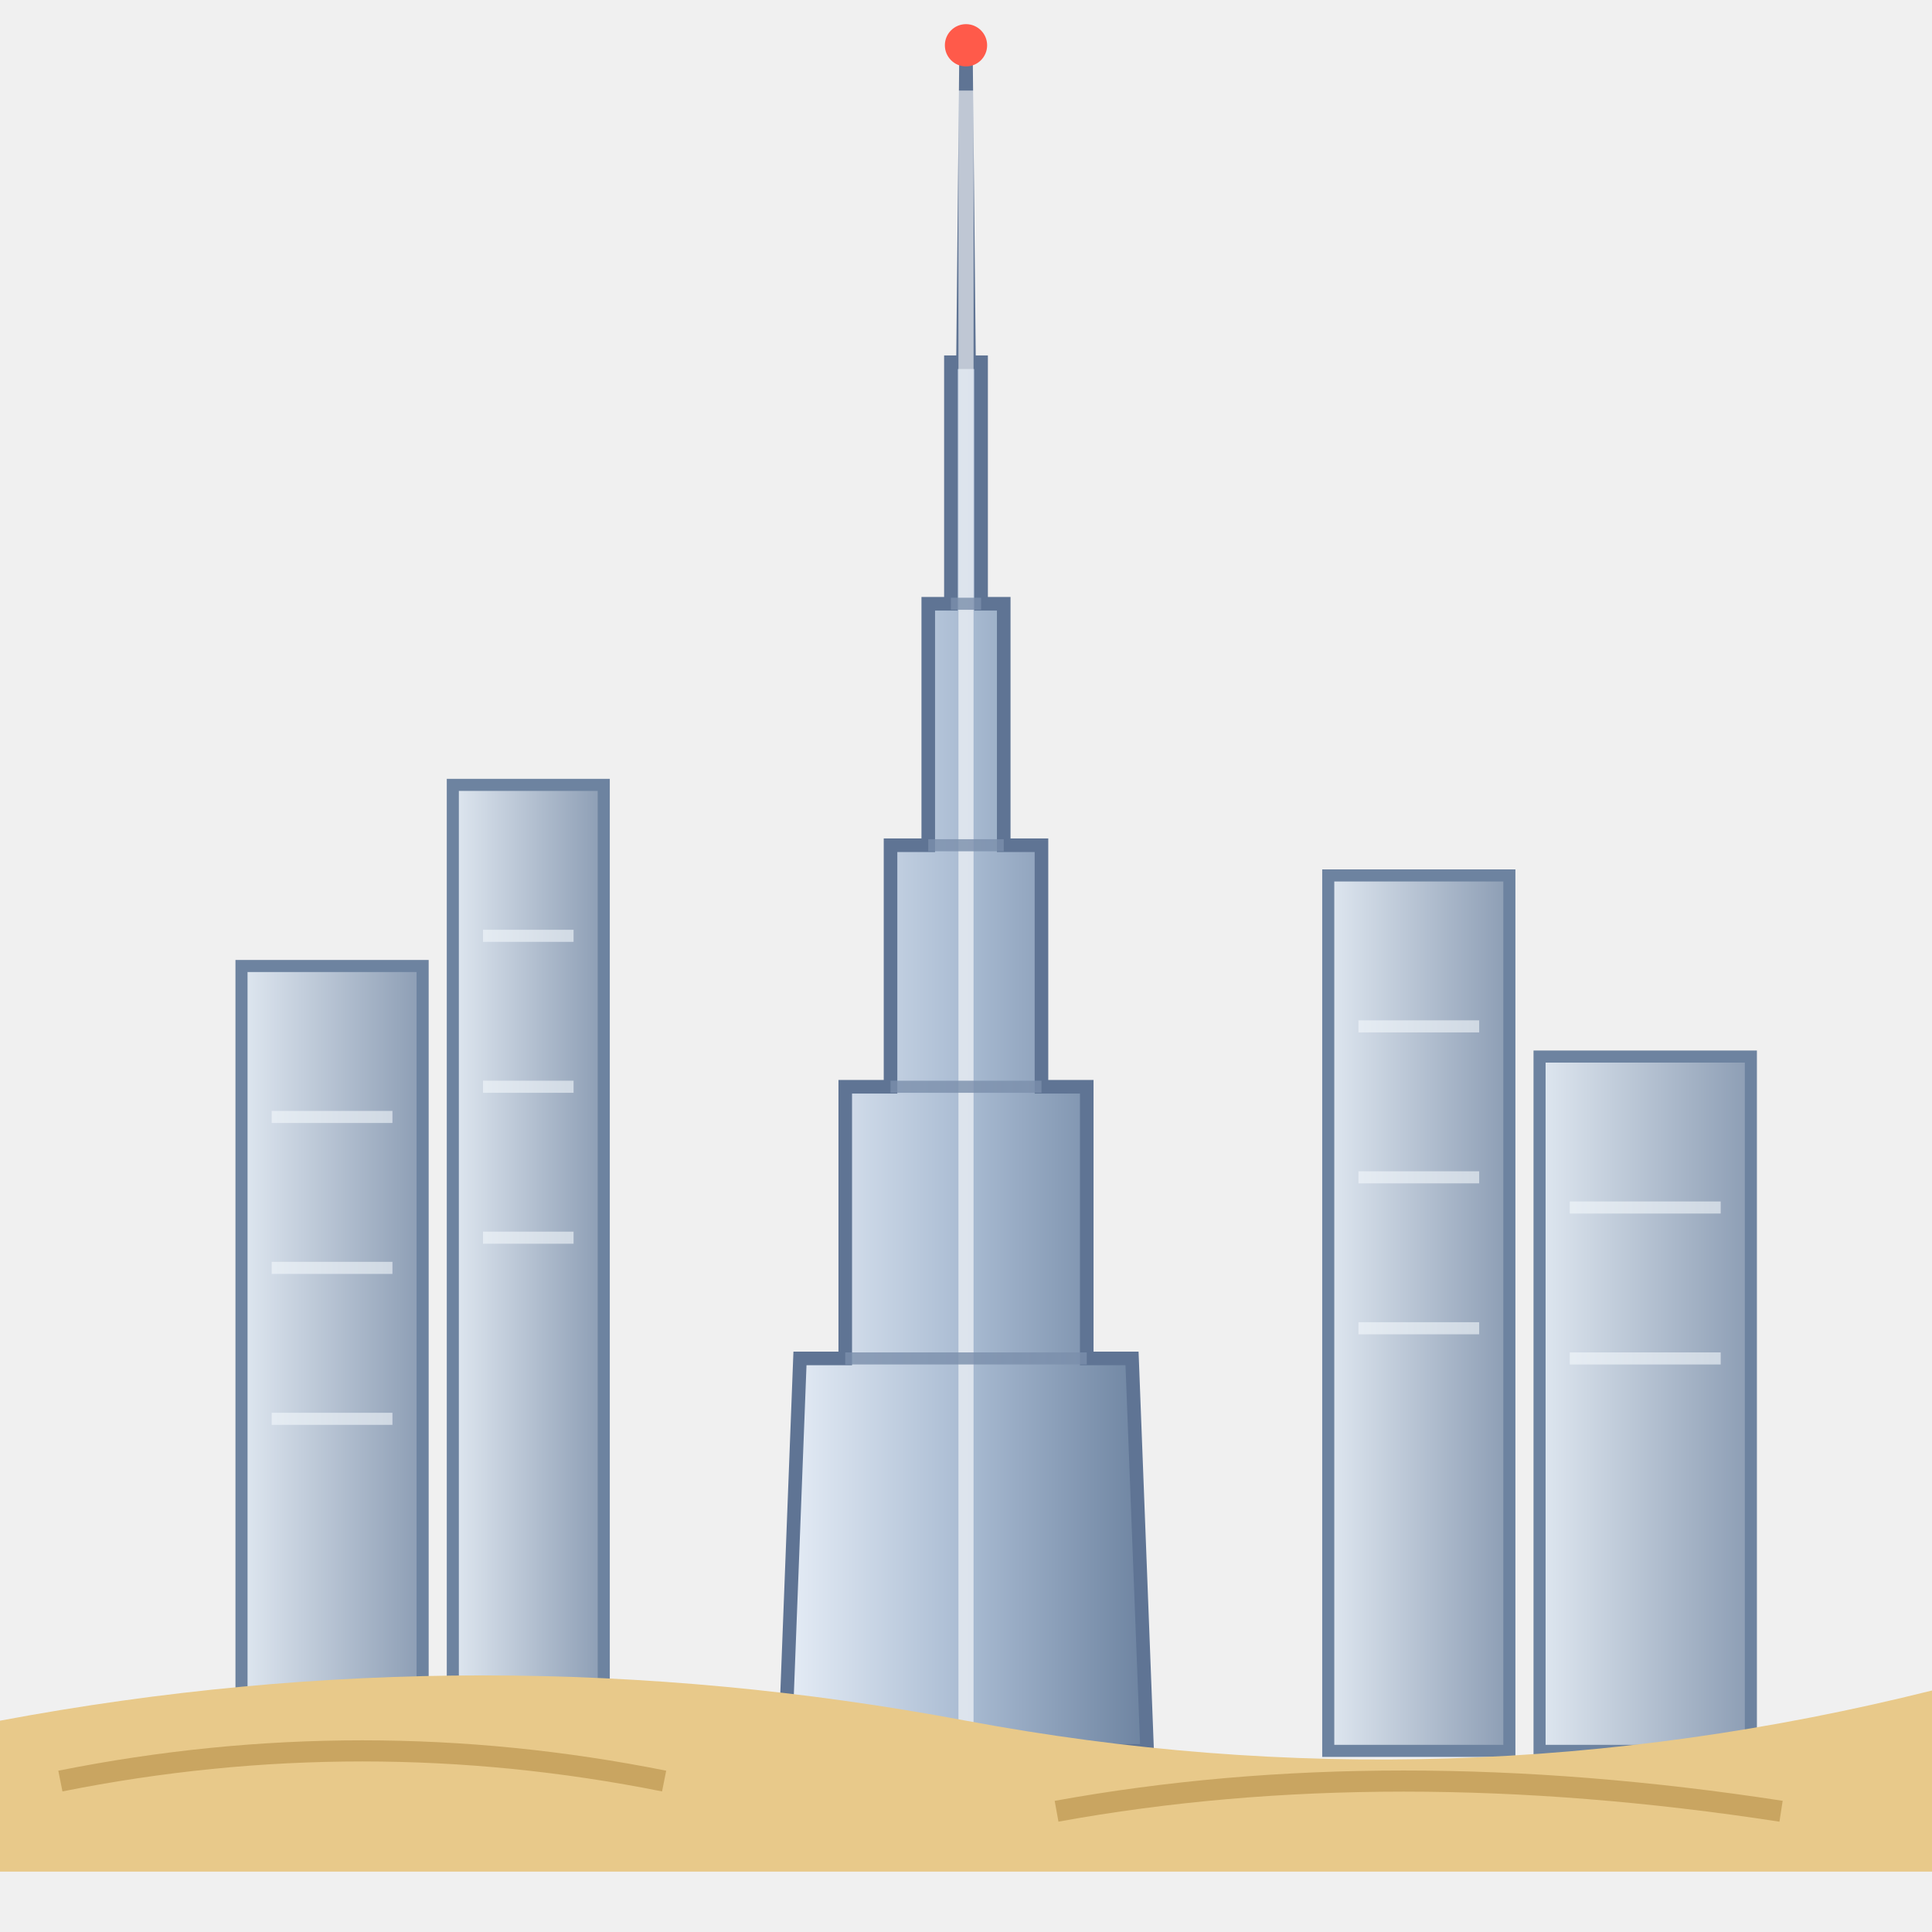
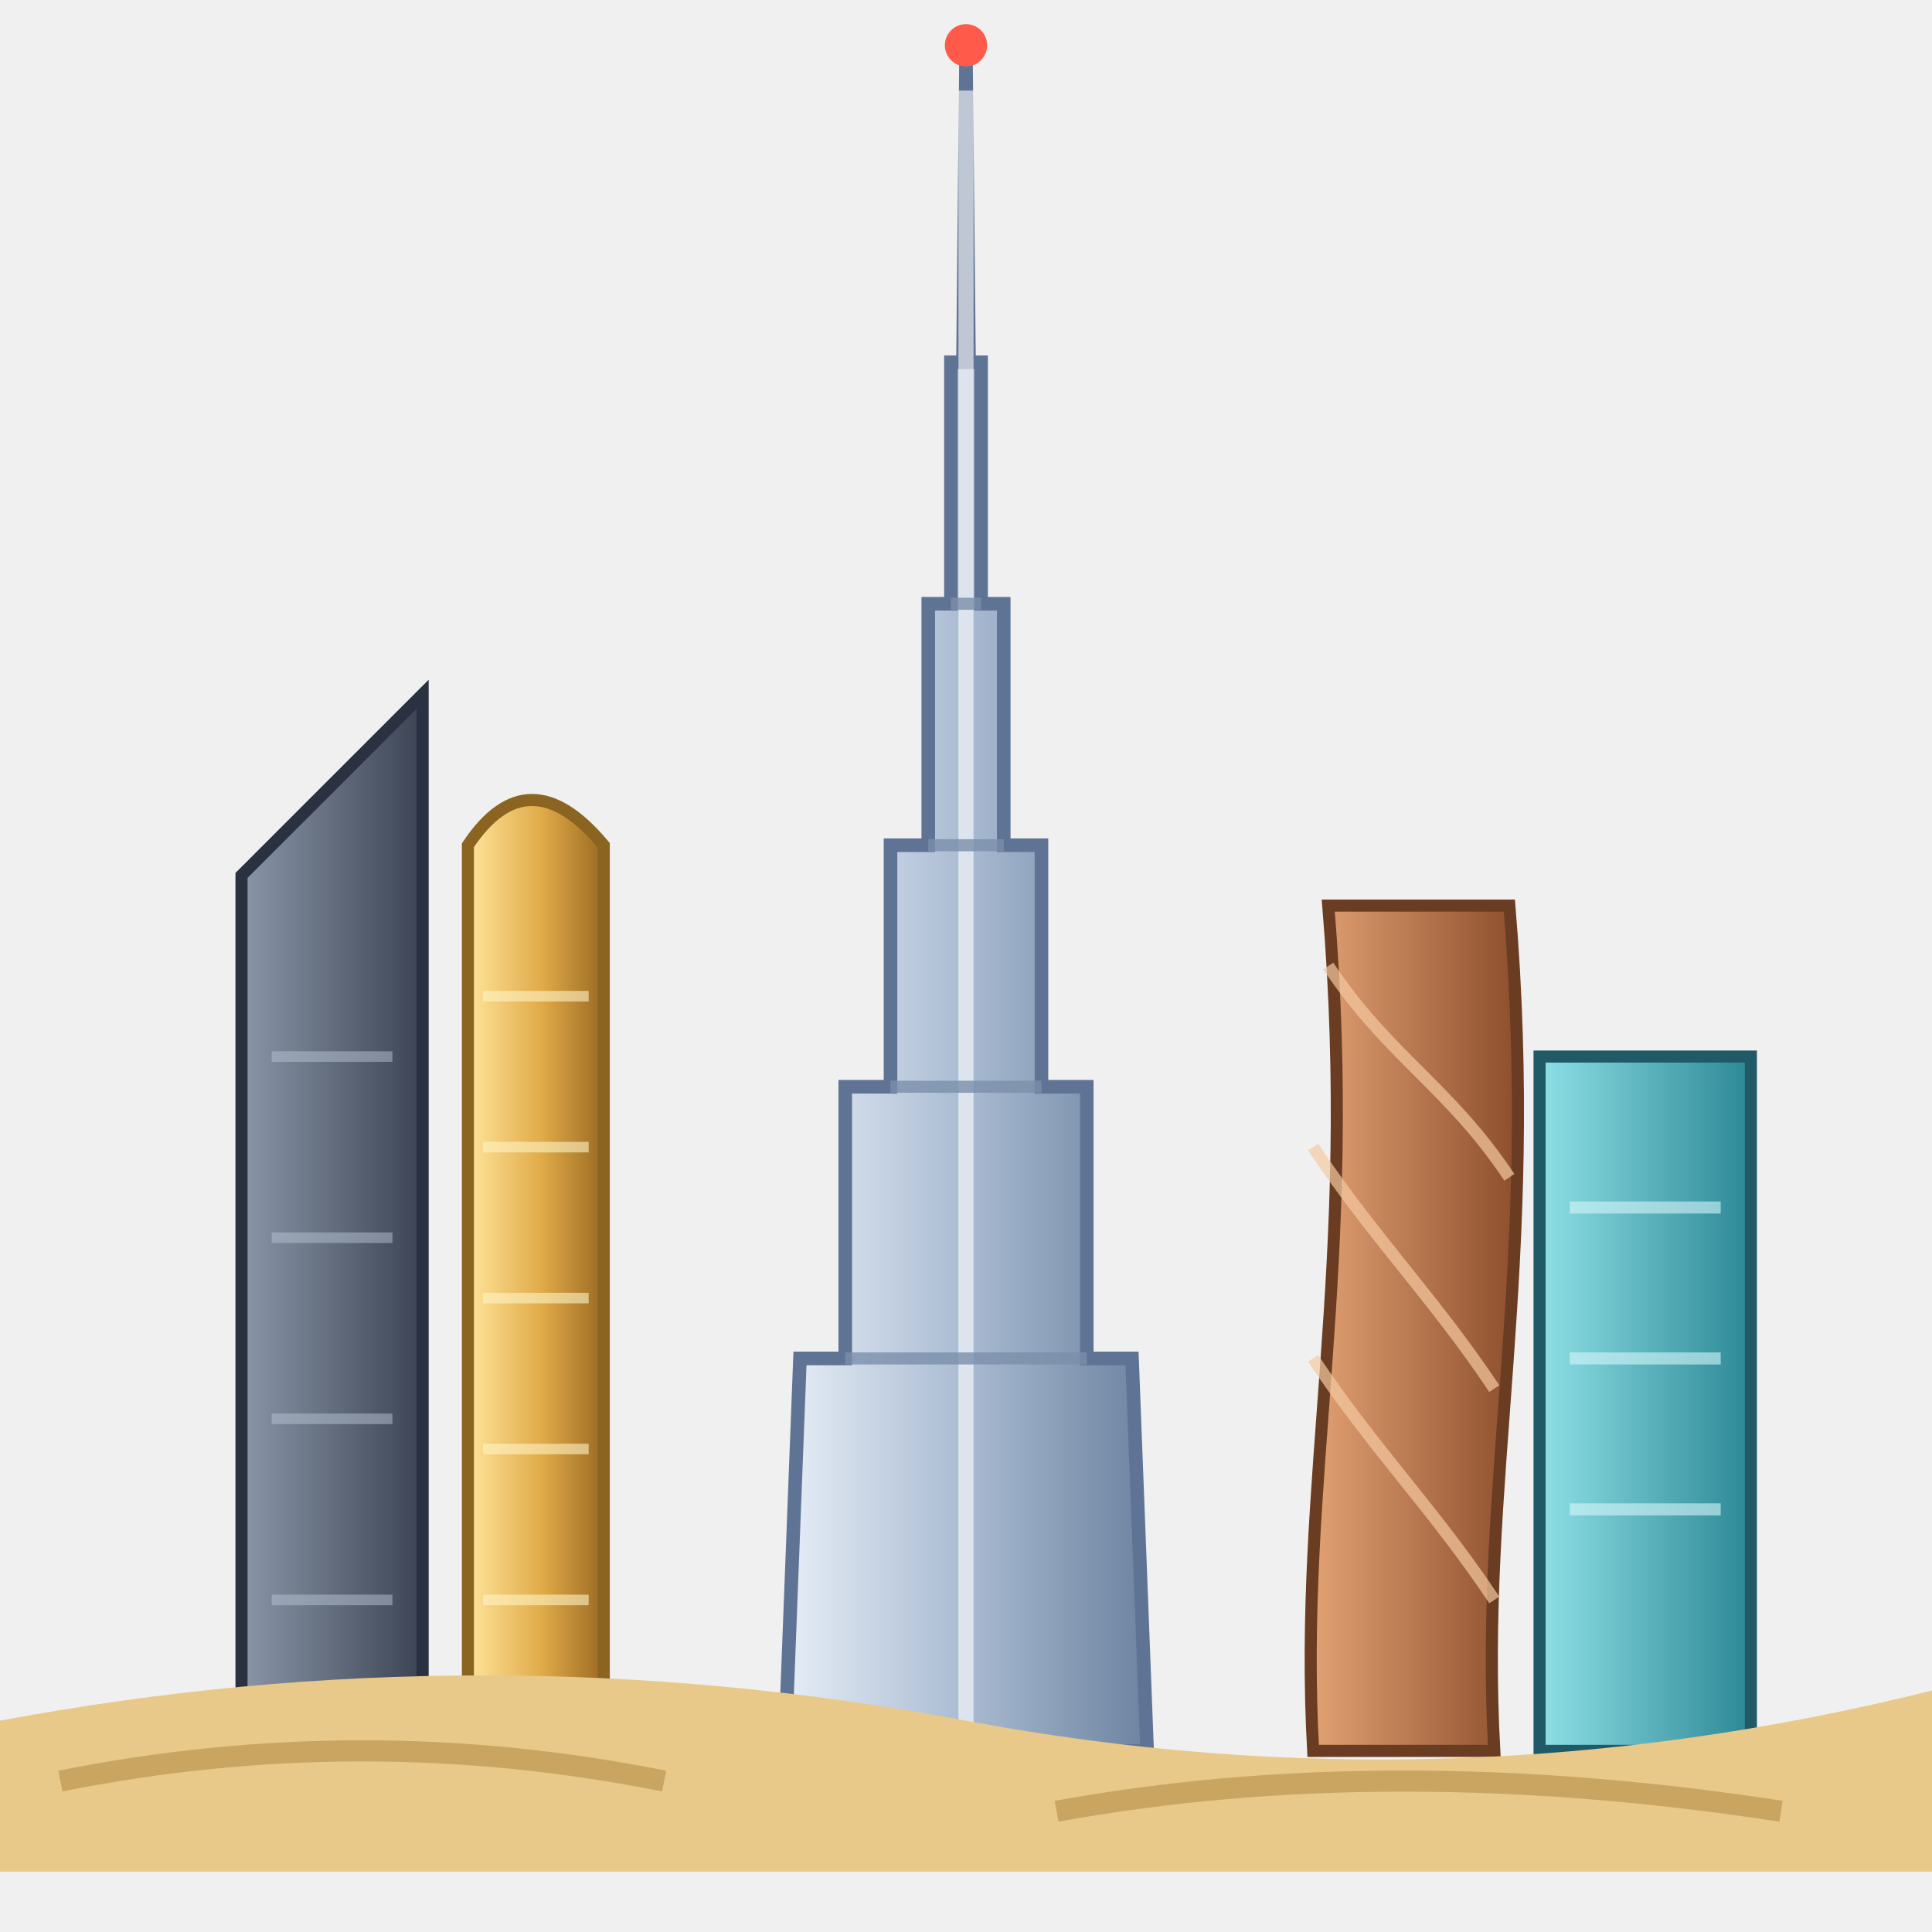
<svg xmlns="http://www.w3.org/2000/svg" viewBox="0 0 128 128">
  <defs>
    <linearGradient id="bk" x1="0" x2="1">
      <stop offset="0" stop-color="#e6edf6" />
      <stop offset=".5" stop-color="#a9bbd2" />
      <stop offset="1" stop-color="#6d83a0" />
    </linearGradient>
-     <linearGradient id="sd" x1="0" x2="1">
-       <stop offset="0" stop-color="#dfe7f0" />
-       <stop offset="1" stop-color="#8c9db4" />
+     <linearGradient id="bkSteel" x1="0" x2="1">
+       <stop offset="0" stop-color="#8a96a8" />
+       <stop offset="1" stop-color="#3c4454" />
+     </linearGradient>
+     <linearGradient id="bkGold" x1="0" x2="1">
+       <stop offset="0" stop-color="#ffe49a" />
+       <stop offset=".55" stop-color="#e0aa48" />
+       <stop offset="1" stop-color="#9a6a22" />
+     </linearGradient>
+     <linearGradient id="bkBronze" x1="0" x2="1">
+       <stop offset="0" stop-color="#e3a274" />
+       <stop offset="1" stop-color="#8c4e2c" />
+     </linearGradient>
+     <linearGradient id="bkTeal" x1="0" x2="1">
+       <stop offset="0" stop-color="#8fe0e6" />
+       <stop offset="1" stop-color="#2c8896" />
    </linearGradient>
  </defs>
-   <g fill="url(#sd)" stroke="#6d83a0" stroke-width=".8">
-     <rect x="16" y="64" width="12" height="52" />
-     <rect x="30" y="52" width="10" height="64" />
-     <rect x="88" y="58" width="12" height="58" />
-     <rect x="102" y="70" width="14" height="46" />
-   </g>
-   <g stroke="#f4f8fc" stroke-width=".8" opacity=".6">
-     <path d="M18 74 H26 M18 84 H26 M18 94 H26 M32 62 H38 M32 72 H38 M32 82 H38 M90 68 H98 M90 78 H98 M90 88 H98 M104 80 H114 M104 90 H114" />
-   </g>
+   <path d="M16 116 V58 L28 46 V116Z" fill="url(#bkSteel)" stroke="#2a3140" stroke-width=".8" />
+   <path d="M18 70 H26 M18 82 H26 M18 94 H26 M18 106 H26" stroke="#b8c4d4" stroke-width=".7" opacity=".5" />
+   <path d="M31 116 V56 Q35 50 40 56 V116Z" fill="url(#bkGold)" stroke="#8a6420" stroke-width=".8" />
+   <path d="M32 66 H39 M32 76 H39 M32 86 H39 M32 96 H39 M32 106 H39" stroke="#fff3c4" stroke-width=".7" opacity=".6" />
+   <path d="M87 116 C86 98 90 84 88 60 L100 60 C102 84 98 98 99 116Z" fill="url(#bkBronze)" stroke="#6a3c22" stroke-width=".8" />
+   <path d="M88 64 C92 70 96 72 100 78 M87 76 C91 82 95 86 99 92 M87 90 C91 96 95 100 99 106" stroke="#f3c9a0" stroke-width=".8" fill="none" opacity=".7" />
+   <rect x="102" y="70" width="14" height="46" fill="url(#bkTeal)" stroke="#1f5a66" stroke-width=".8" />
+   <path d="M104 80 H114 M104 90 H114 M104 100 H114" stroke="#d6f6fa" stroke-width=".8" opacity=".6" />
  <path d="M52 116 L53 90 L56 90 L56 72 L59 72 L59 56 L61.5 56 L61.5 40 L63 40 L63 24 L63.8 24 L64 4 L64.2 24 L65 24 L65 40 L66.5 40 L66.5 56 L69 56 L69 72 L72 72 L72 90 L75 90 L76 116Z" fill="url(#bk)" stroke="#5f7494" stroke-width=".9" />
  <path d="M64 6 V116" stroke="#ffffff" stroke-width="1" opacity=".6" />
  <g stroke="#7b8fab" stroke-width=".8" opacity=".8">
    <path d="M56 90 H72 M59 72 H69 M61.5 56 H66.5 M63 40 H65" />
  </g>
  <circle cx="64" cy="3" r="1.4" fill="#ff5a4a">
    <animate attributeName="opacity" values="1;.2;1" dur="1.6s" repeatCount="indefinite" />
  </circle>
  <path d="M0 114 Q32 108 64 114 T128 112 V124 H0Z" fill="#e8c98a" />
  <path d="M4 118 Q24 114 44 118 M70 120 Q92 116 118 120" stroke="#c9a561" stroke-width="1.4" fill="none" />
</svg>
